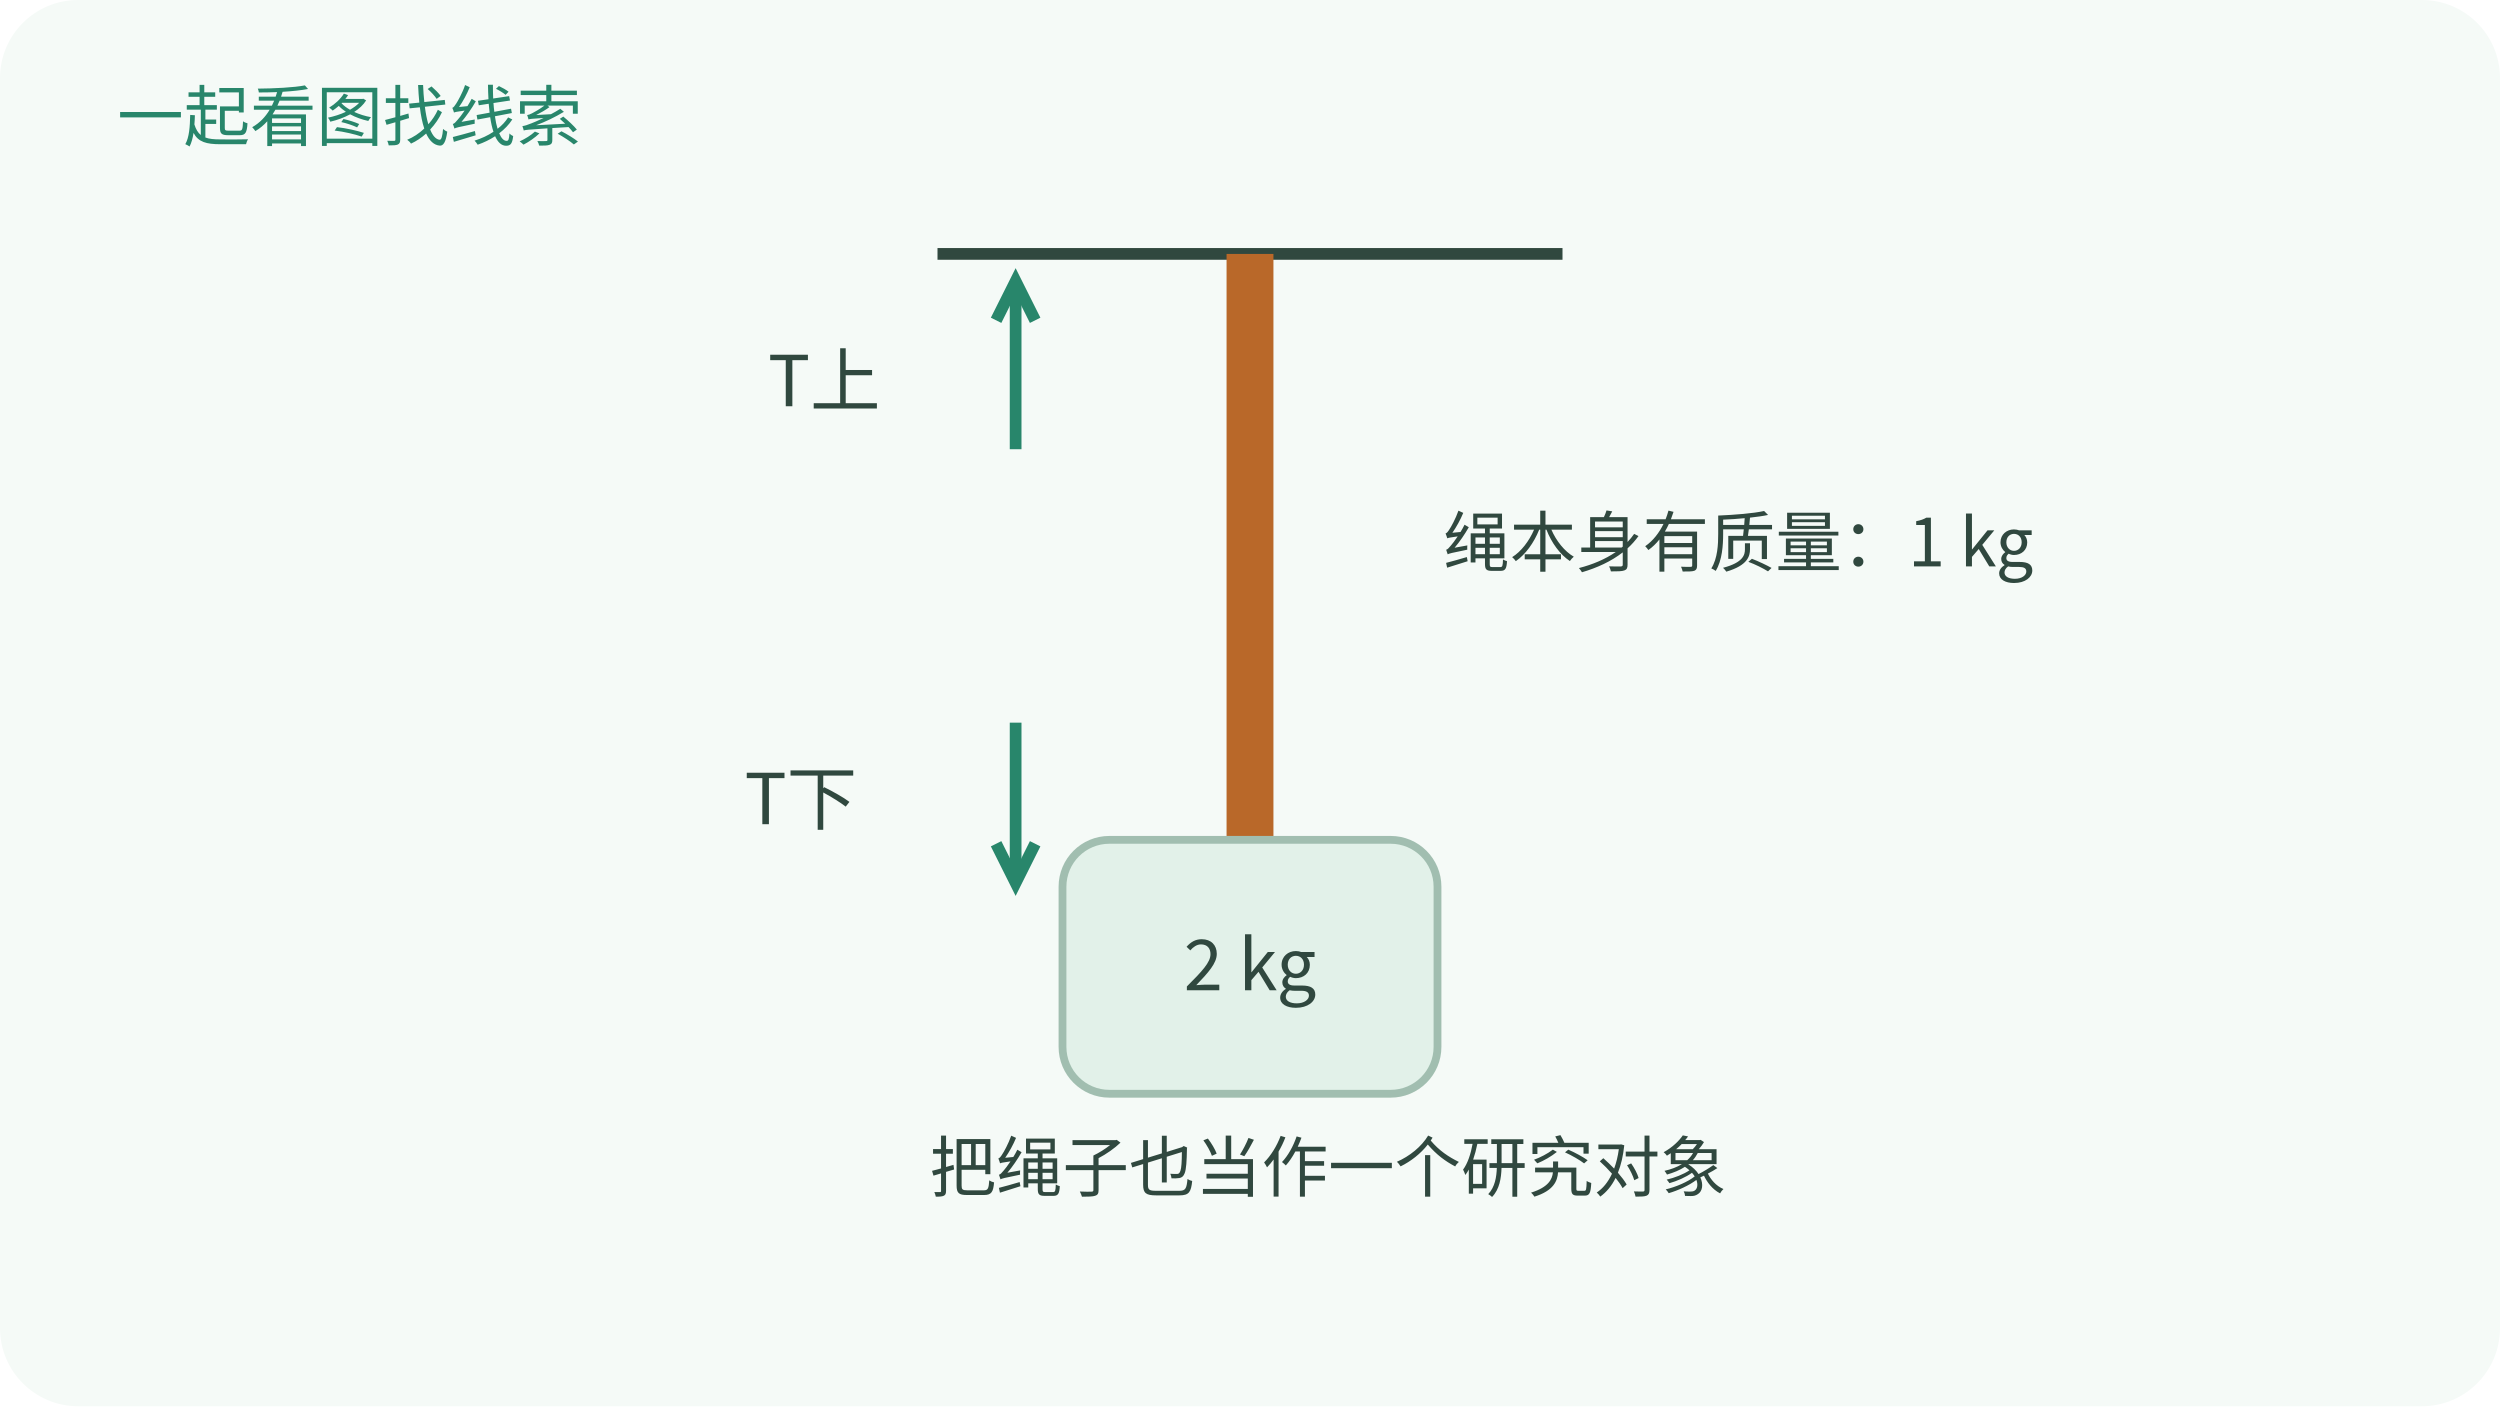
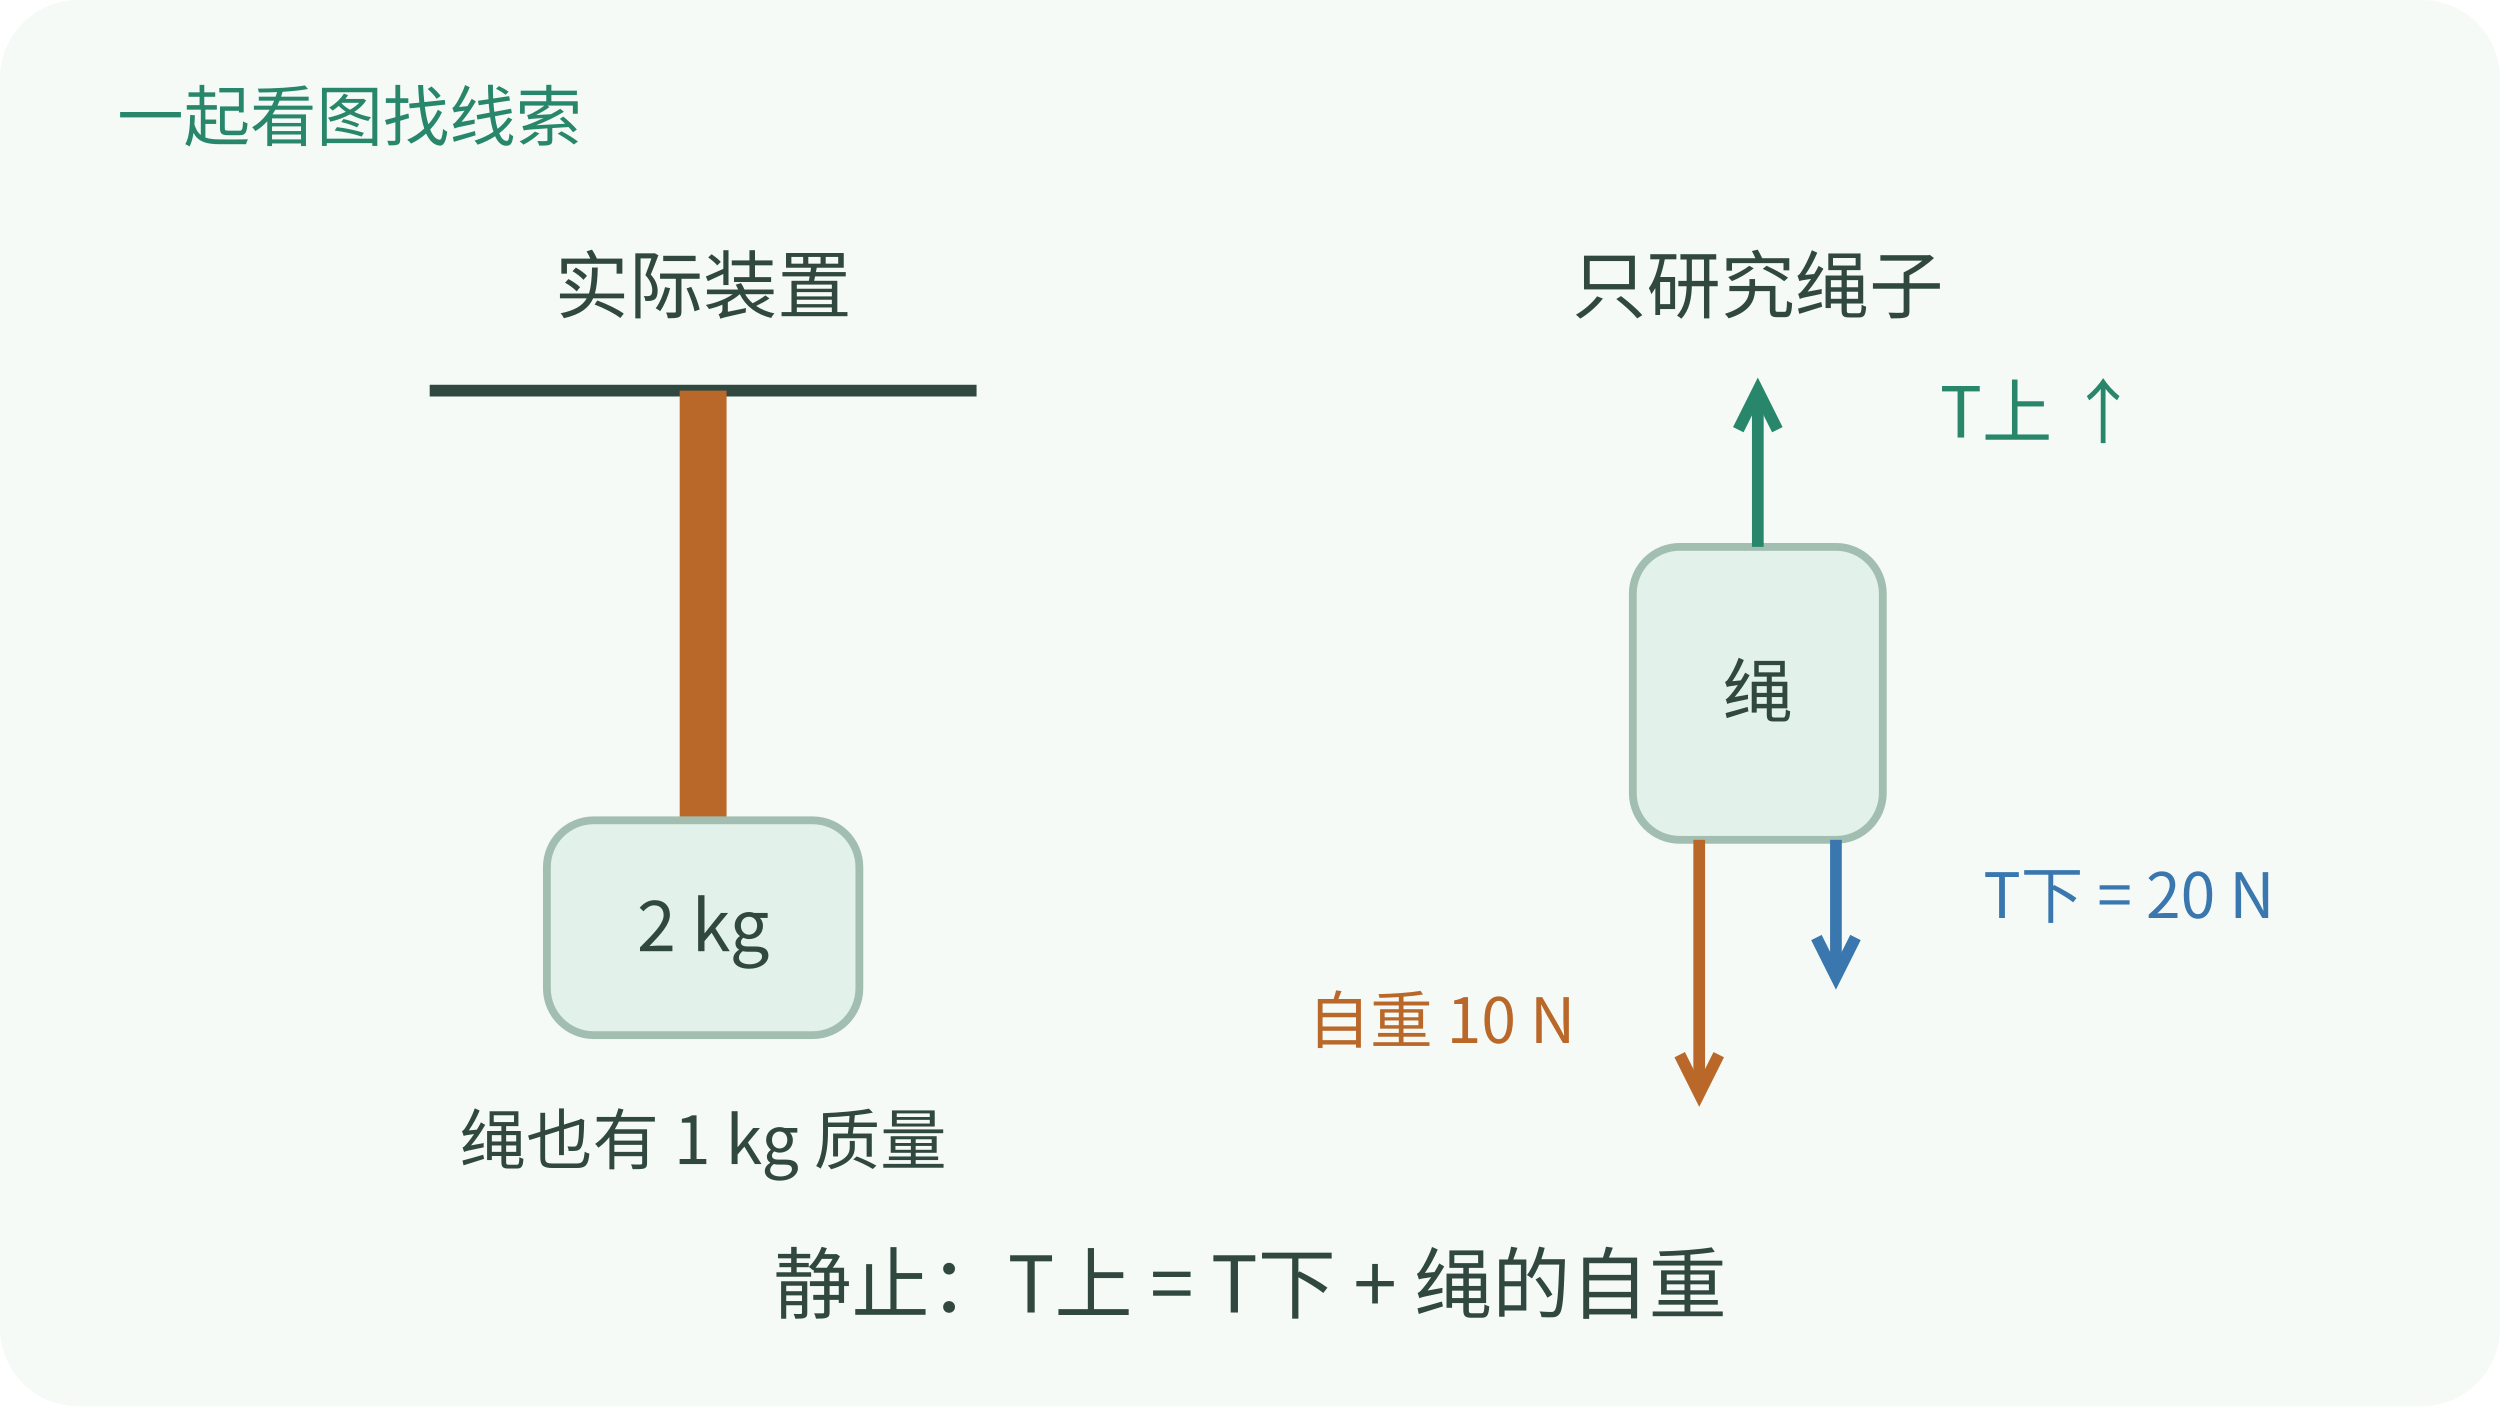
<svg xmlns="http://www.w3.org/2000/svg" viewBox="0 0 640 360" role="img" aria-labelledby="title desc">
  <rect width="640" height="360" rx="20" fill="#f5faf7" />
  <g font-family="Microsoft YaHei, PingFang SC, Noto Sans CJK SC, sans-serif">
    <text x="30" y="36" fill="#28866b" font-size="17" text-anchor="start">一起看图找线索</text>
-     <line x1="240" y1="65" x2="400" y2="65" stroke="#30483f" stroke-width="3" />
-     <path d="M 320 65 V 215" fill="none" stroke="#b96829" stroke-width="12" stroke-linejoin="round" />
-     <rect x="272" y="215" width="96" height="65" rx="12" fill="#e2f1e9" stroke="#a1beb0" stroke-width="2" />
-     <text x="320.0" y="253.5" fill="#30483f" font-size="18" text-anchor="middle">2 kg</text>
-     <text x="445" y="145" fill="#30483f" font-size="17" text-anchor="middle">绳本身有质量：1 kg</text>
-     <line x1="260" y1="115" x2="260" y2="72" stroke="#28866b" stroke-width="3" />
-     <path d="M -10 -5 L 0 0 L -10 5" transform="translate(260 72) rotate(-90.0)" fill="none" stroke="#28866b" stroke-width="3" />
-     <text x="211" y="104" fill="#30483f" font-size="18" text-anchor="middle">T上</text>
-     <line x1="260" y1="185" x2="260" y2="226" stroke="#28866b" stroke-width="3" />
-     <path d="M -10 -5 L 0 0 L -10 5" transform="translate(260 226) rotate(90.0)" fill="none" stroke="#28866b" stroke-width="3" />
-     <text x="205" y="211" fill="#30483f" font-size="18" text-anchor="middle">T下</text>
-     <text x="340" y="305" fill="#30483f" font-size="17" text-anchor="middle">把绳子也当作一个研究对象</text>
+     <text x="180" y="80" fill="#30483f" font-size="19" text-anchor="middle">实际装置</text>
+     <line x1="110" y1="100" x2="250" y2="100" stroke="#30483f" stroke-width="3" />
+     <line x1="180" y1="100" x2="180" y2="210" stroke="#b96829" stroke-width="12" />
+     <rect x="140" y="210" width="80" height="55" rx="12" fill="#e2f1e9" stroke="#a1beb0" stroke-width="2" />
+     <text x="180.0" y="243.5" fill="#30483f" font-size="18" text-anchor="middle">2 kg</text>
+     <text x="180" y="298" fill="#30483f" font-size="17" text-anchor="middle">绳也有 1 kg 质量</text>
+     <text x="450" y="80" fill="#30483f" font-size="19" text-anchor="middle">只研究绳子</text>
+     <rect x="418" y="140" width="64" height="75" rx="12" fill="#e2f1e9" stroke="#a1beb0" stroke-width="2" />
+     <text x="450.0" y="183.5" fill="#30483f" font-size="18" text-anchor="middle">绳</text>
+     <line x1="450" y1="140" x2="450" y2="100" stroke="#28866b" stroke-width="3" />
+     <path d="M -10 -5 L 0 0 L -10 5" transform="translate(450 100) rotate(-90.0)" fill="none" stroke="#28866b" stroke-width="3" />
+     <text x="522" y="112" fill="#28866b" font-size="18" text-anchor="middle">T上 ↑</text>
+     <line x1="435" y1="215" x2="435" y2="280" stroke="#b96829" stroke-width="3" />
+     <path d="M -10 -5 L 0 0 L -10 5" transform="translate(435 280) rotate(90.0)" fill="none" stroke="#b96829" stroke-width="3" />
+     <text x="369" y="267" fill="#b96829" font-size="16" text-anchor="middle">自重 10 N</text>
+     <line x1="470" y1="215" x2="470" y2="250" stroke="#3977ae" stroke-width="3" />
+     <path d="M -10 -5 L 0 0 L -10 5" transform="translate(470 250) rotate(90.0)" fill="none" stroke="#3977ae" stroke-width="3" />
+     <text x="545" y="235" fill="#3977ae" font-size="16" text-anchor="middle">T下 = 20 N</text>
+     <text x="320" y="336" fill="#30483f" font-size="20" text-anchor="middle">静止：T上 = T下 + 绳的自重</text>
  </g>
</svg>
